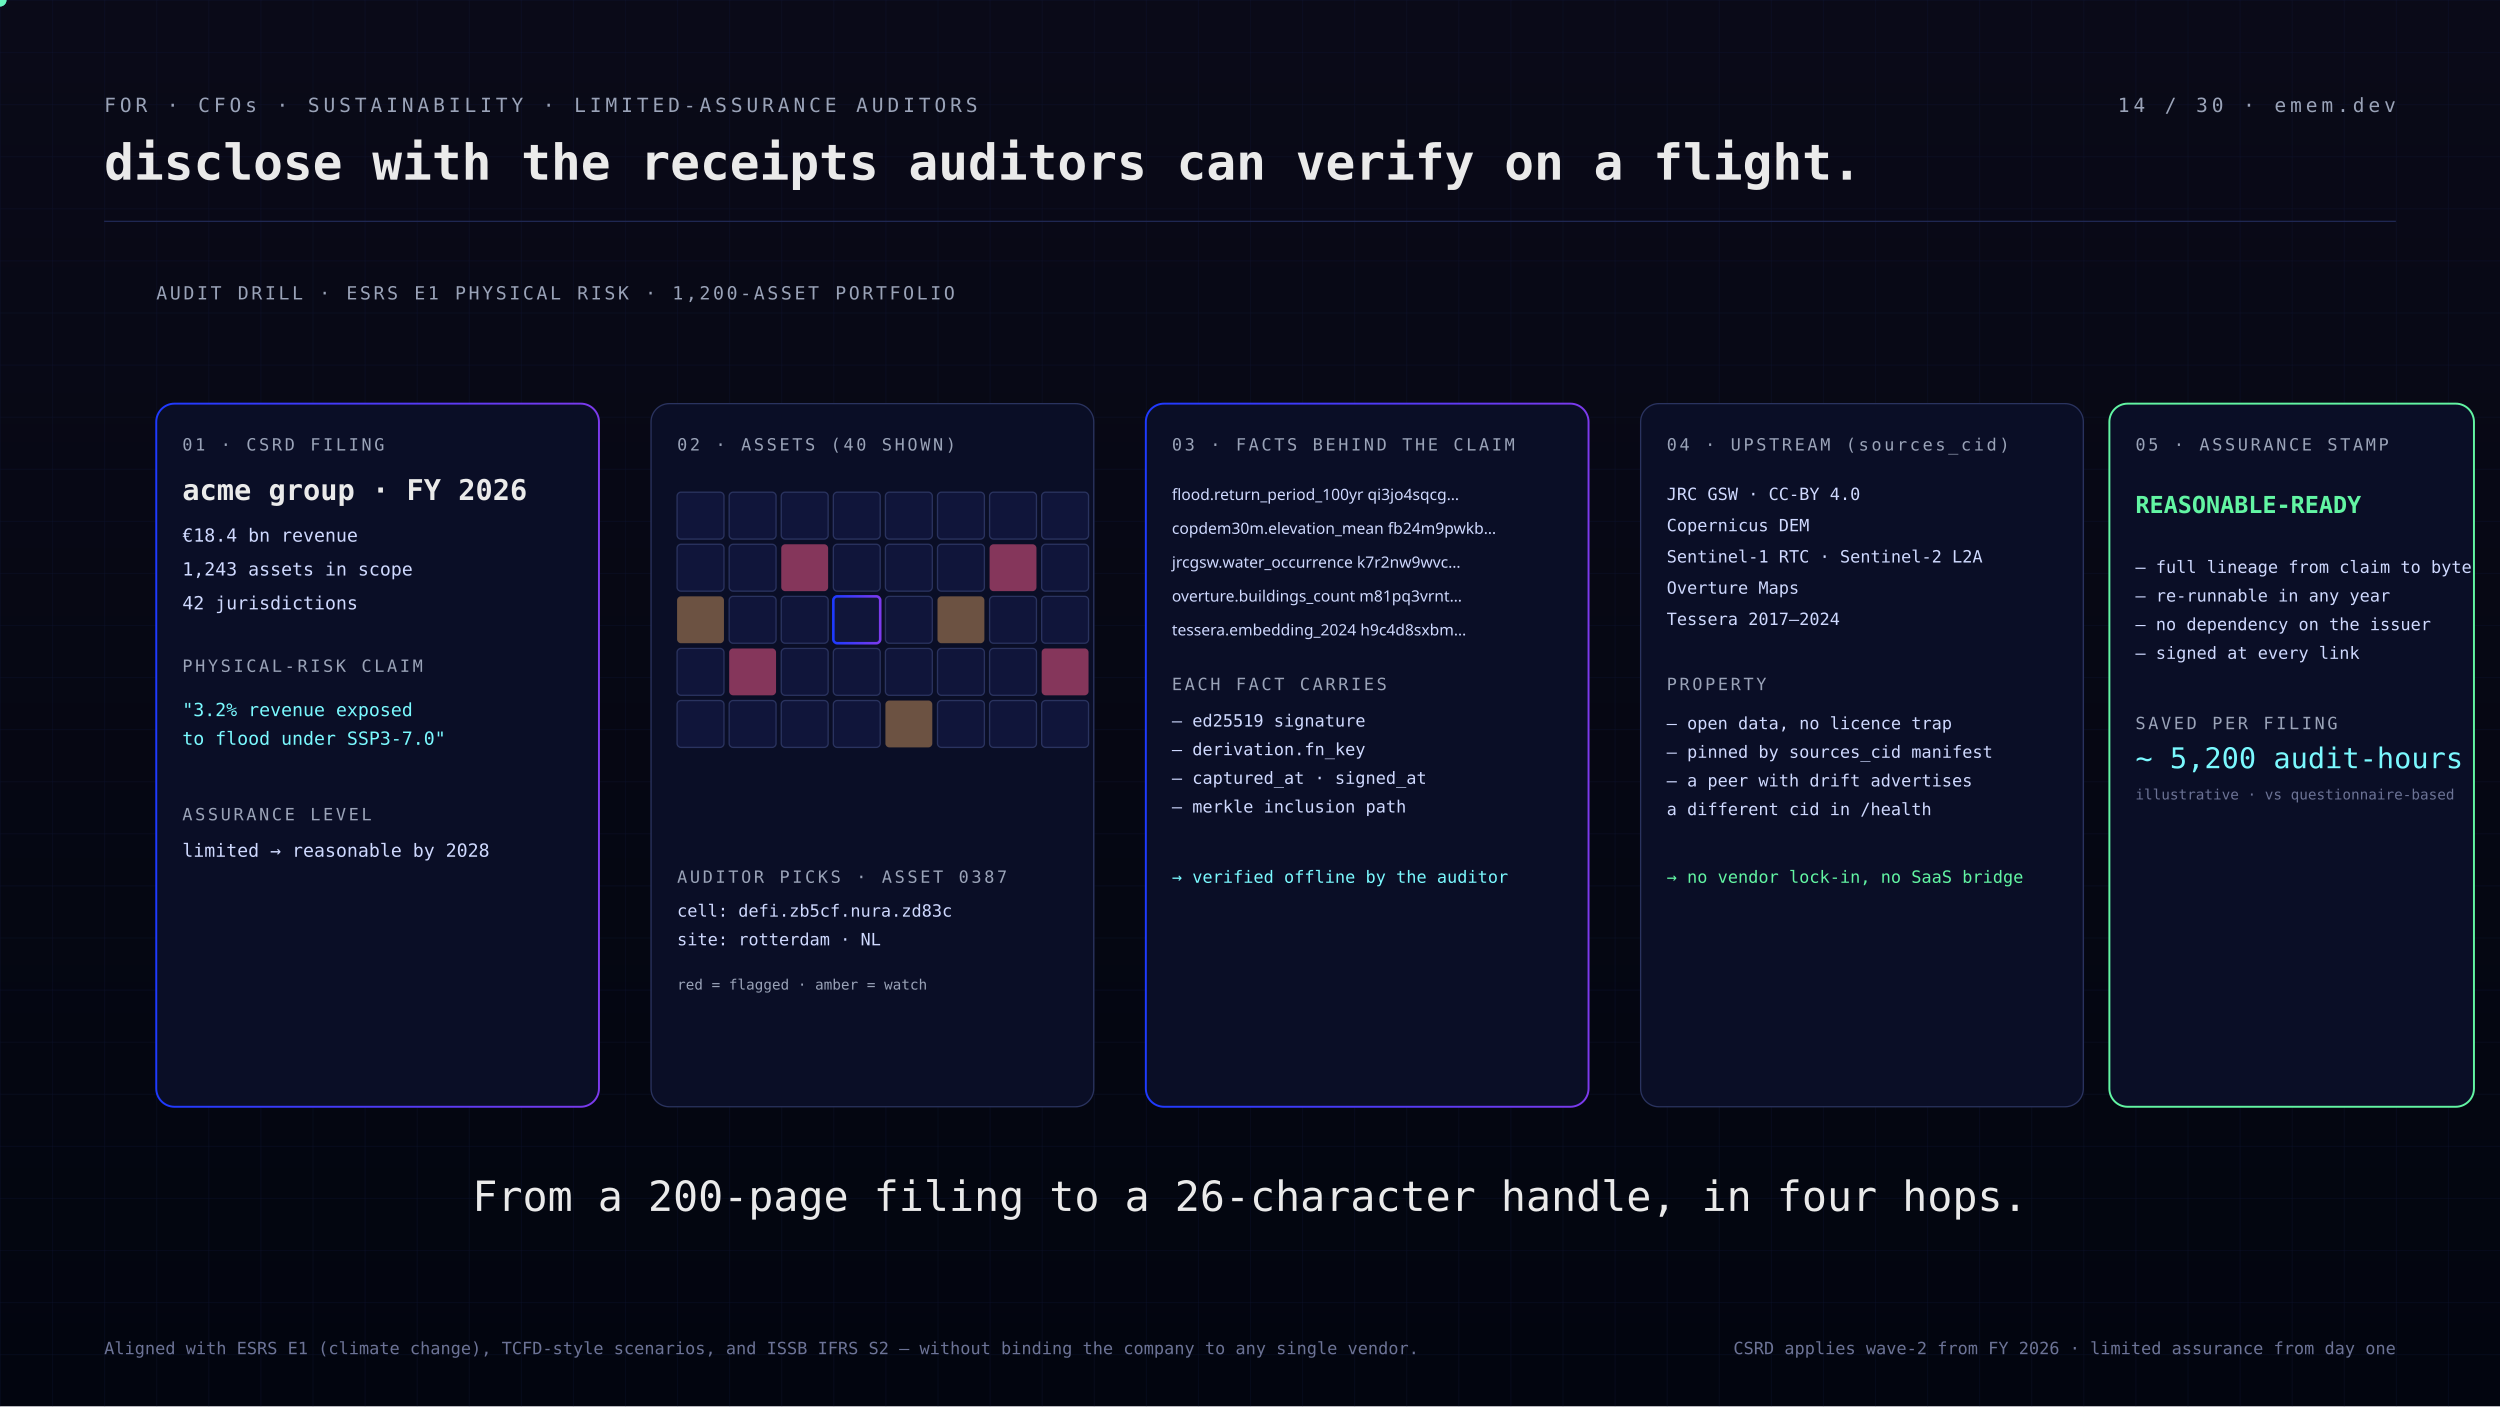
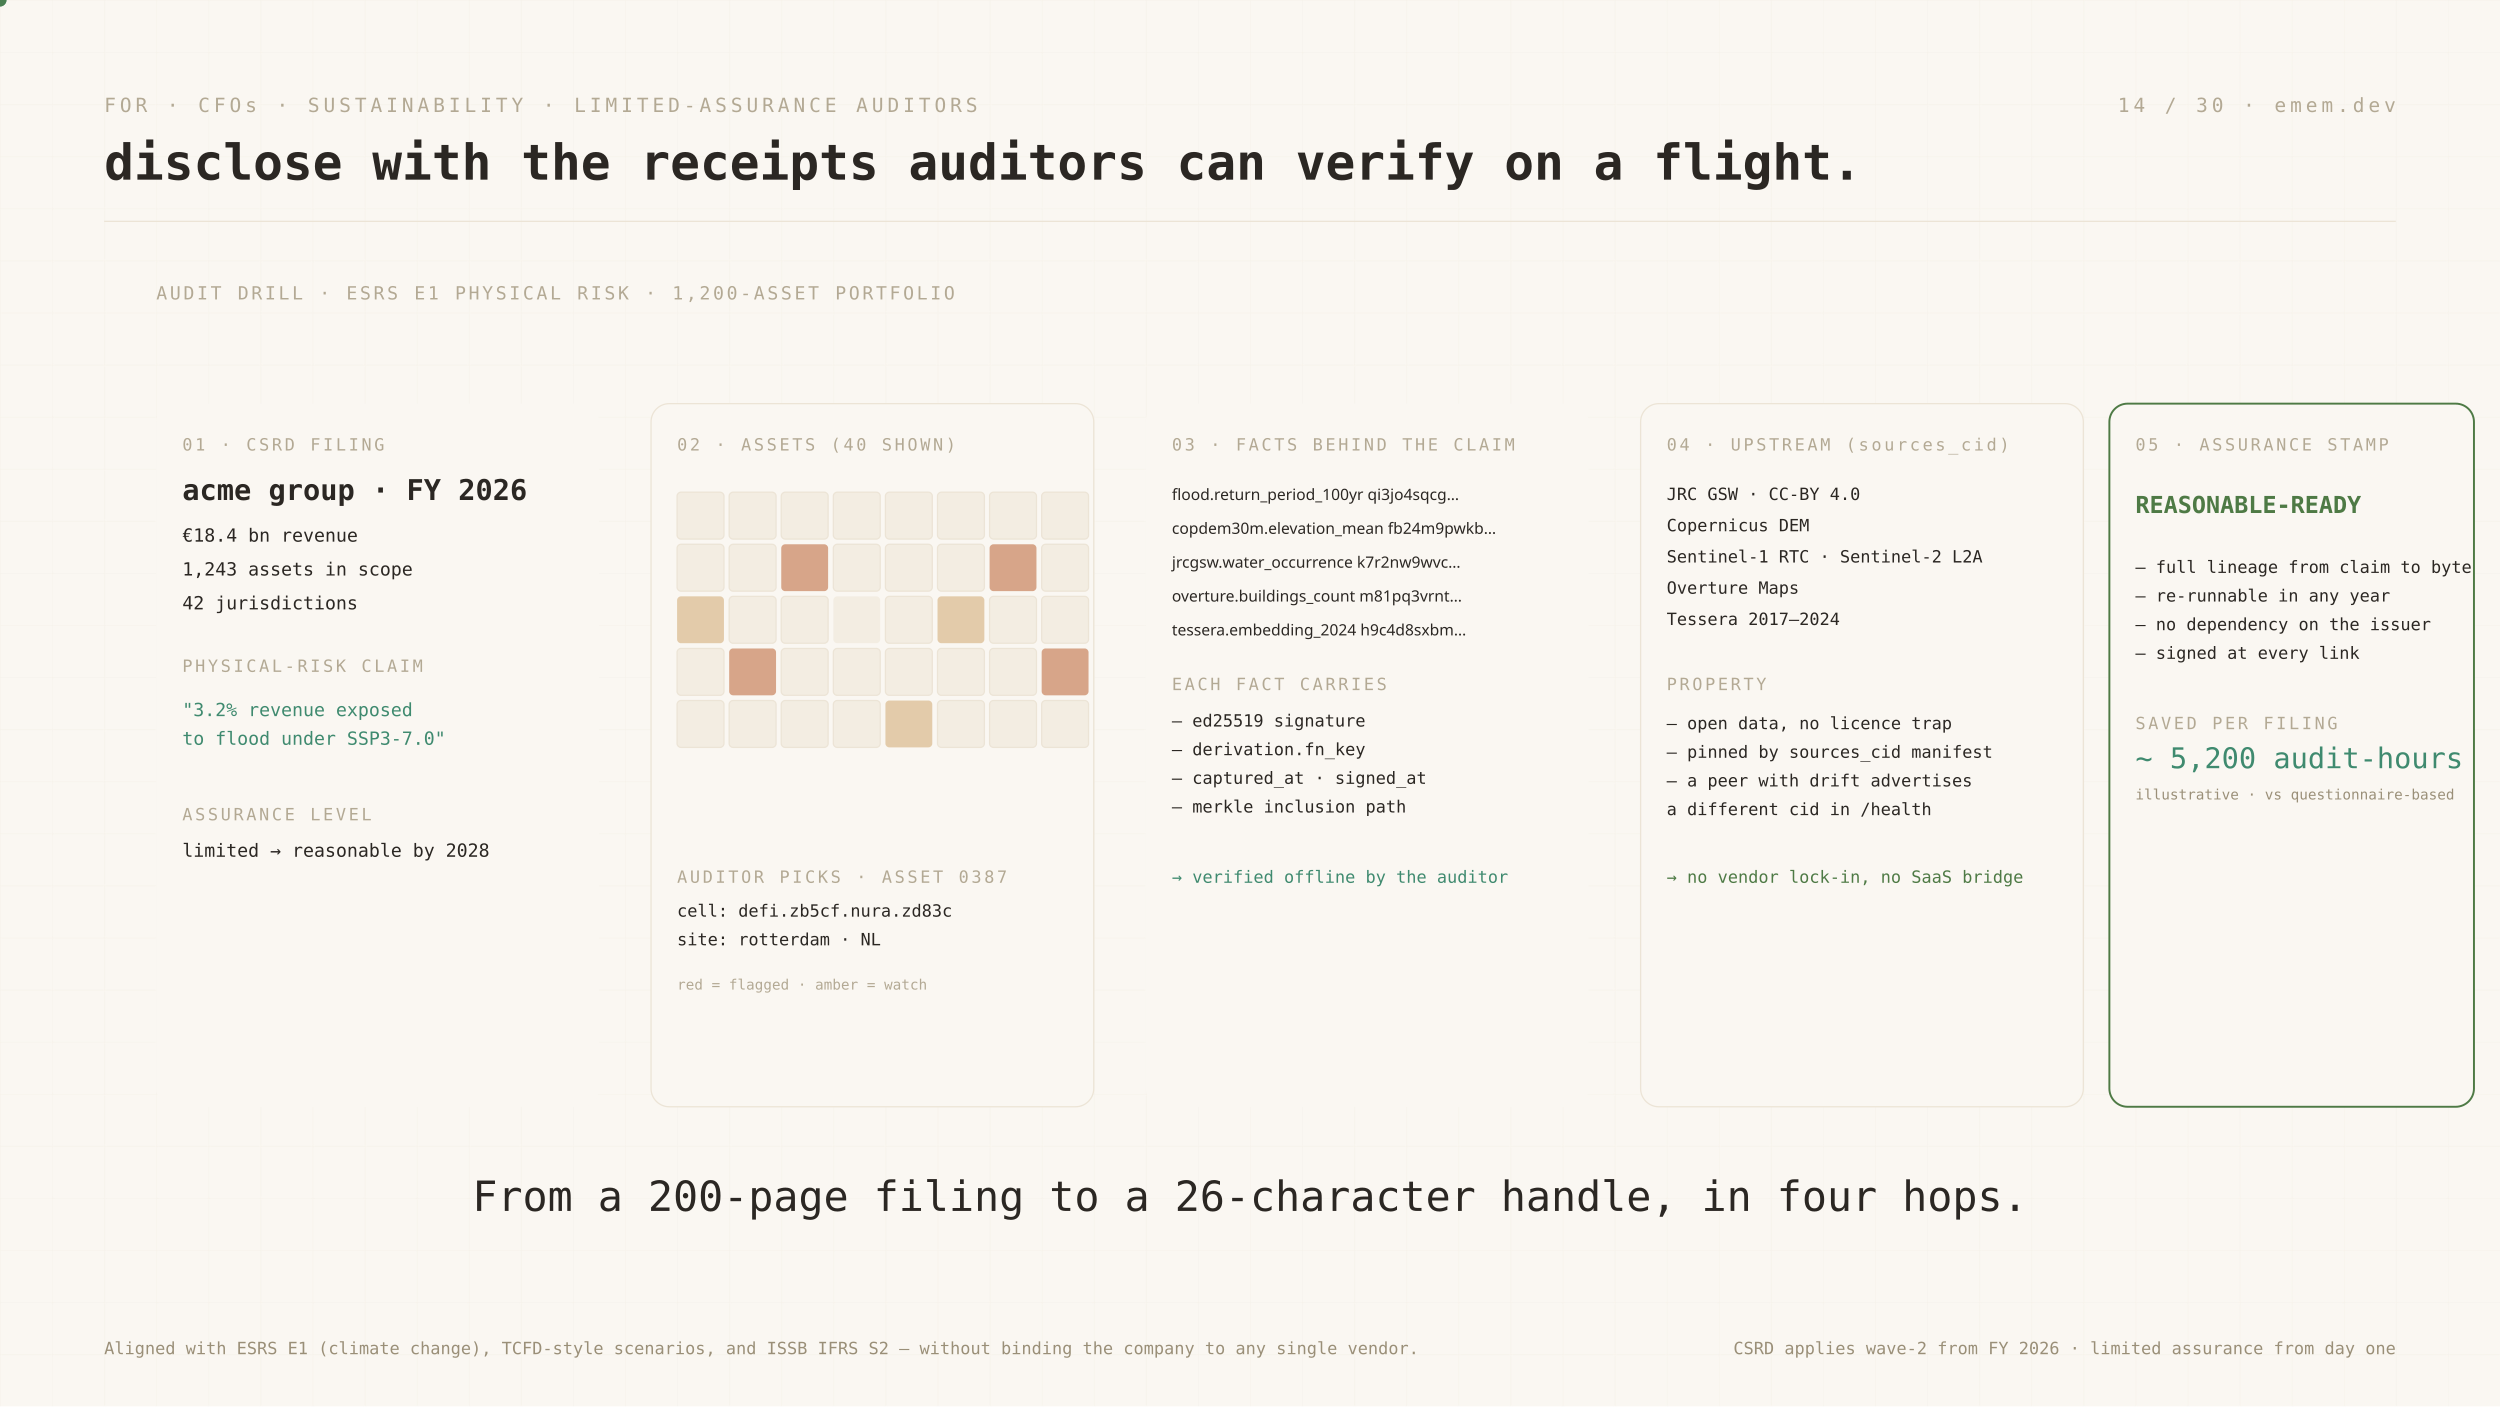
<svg xmlns="http://www.w3.org/2000/svg" viewBox="0 0 1920 1080" width="1920" height="1080" font-family="ui-monospace, SF Mono, Menlo, Consolas, monospace" role="img" aria-label="CSRD/ESRS E1 climate disclosure: drill from filing to per-asset CIDs">
  <defs>
    <linearGradient id="bg" x1="0" y1="0" x2="0" y2="1">
-       <stop offset="0" stop-color="#0a0a18" />
-       <stop offset="1" stop-color="#02050f" />
+       <stop offset="0" stop-color="#faf7f2" />
+       <stop offset="1" stop-color="#faf7f2" />
    </linearGradient>
    <linearGradient id="acc" x1="0" y1="0" x2="1" y2="0">
-       <stop offset="0" stop-color="#1e3aff" />
-       <stop offset="1" stop-color="#7c3aed" />
+       <stop offset="0" stop-color="#5b7d4d" />
+       <stop offset="1" stop-color="#8a6d3f" />
    </linearGradient>
    <pattern id="grid" width="40" height="40" patternUnits="userSpaceOnUse">
-       <path d="M40 0 L0 0 0 40" fill="none" stroke="#101637" stroke-width="0.6" />
+       <path d="M40 0 L0 0 0 40" fill="none" stroke="#f3ede2" stroke-width="0.6" />
    </pattern>
  </defs>
  <rect width="1920" height="1080" fill="url(#bg)" />
  <rect width="1920" height="1080" fill="url(#grid)" opacity="0.7" />
-   <text x="80" y="86" font-size="15" fill="#9aa3b8" letter-spacing="3">FOR · CFOs · SUSTAINABILITY · LIMITED-ASSURANCE AUDITORS</text>
-   <text x="80" y="138" font-size="38" fill="#eaeaea" font-weight="700">disclose with the receipts auditors can verify on a flight.</text>
-   <text x="1840" y="86" text-anchor="end" font-size="15" fill="#9aa3b8" letter-spacing="3">14 / 30 · emem.dev</text>
-   <line x1="80" y1="170" x2="1840" y2="170" stroke="#1f2752" />
+   <text x="80" y="86" font-size="15" fill="#b3a994" letter-spacing="3">FOR · CFOs · SUSTAINABILITY · LIMITED-ASSURANCE AUDITORS</text>
+   <text x="80" y="138" font-size="38" fill="#2b2723" font-weight="700">disclose with the receipts auditors can verify on a flight.</text>
+   <text x="1840" y="86" text-anchor="end" font-size="15" fill="#b3a994" letter-spacing="3">14 / 30 · emem.dev</text>
+   <line x1="80" y1="170" x2="1840" y2="170" stroke="#ece4d6" />
  <g transform="translate(120,230)">
-     <text x="0" y="0" font-size="14" fill="#9aa3b8" letter-spacing="2">AUDIT DRILL · ESRS E1 PHYSICAL RISK · 1,200-ASSET PORTFOLIO</text>
+     <text x="0" y="0" font-size="14" fill="#b3a994" letter-spacing="2">AUDIT DRILL · ESRS E1 PHYSICAL RISK · 1,200-ASSET PORTFOLIO</text>
    <g font-size="14">
      <g transform="translate(0,80)">
-         <rect width="340" height="540" rx="14" fill="#0a0e26" stroke="url(#acc)" stroke-width="1.5" />
-         <text x="20" y="36" font-size="13" fill="#9aa3b8" letter-spacing="2">01 · CSRD FILING</text>
-         <text x="20" y="74" font-size="22" fill="#eaeaea" font-weight="700">acme group · FY 2026</text>
-         <text x="20" y="106" fill="#cfd9ff">€18.4 bn revenue</text>
-         <text x="20" y="132" fill="#cfd9ff">1,243 assets in scope</text>
-         <text x="20" y="158" fill="#cfd9ff">42 jurisdictions</text>
-         <text x="20" y="206" font-size="13" fill="#9aa3b8" letter-spacing="2">PHYSICAL-RISK CLAIM</text>
-         <text x="20" y="240" fill="#7af9ff">"3.2% revenue exposed</text>
-         <text x="20" y="262" fill="#7af9ff">to flood under SSP3-7.0"</text>
-         <text x="20" y="320" font-size="13" fill="#9aa3b8" letter-spacing="2">ASSURANCE LEVEL</text>
-         <text x="20" y="348" fill="#cfd9ff">limited → reasonable by 2028</text>
+         <rect width="340" height="540" rx="14" fill="#faf7f2" stroke="url(#7c756a)" stroke-width="1.5" />
+         <text x="20" y="36" font-size="13" fill="#b3a994" letter-spacing="2">01 · CSRD FILING</text>
+         <text x="20" y="74" font-size="22" fill="#2b2723" font-weight="700">acme group · FY 2026</text>
+         <text x="20" y="106" fill="#2b2723">€18.4 bn revenue</text>
+         <text x="20" y="132" fill="#2b2723">1,243 assets in scope</text>
+         <text x="20" y="158" fill="#2b2723">42 jurisdictions</text>
+         <text x="20" y="206" font-size="13" fill="#b3a994" letter-spacing="2">PHYSICAL-RISK CLAIM</text>
+         <text x="20" y="240" fill="#3f8a6f">"3.2% revenue exposed</text>
+         <text x="20" y="262" fill="#3f8a6f">to flood under SSP3-7.0"</text>
+         <text x="20" y="320" font-size="13" fill="#b3a994" letter-spacing="2">ASSURANCE LEVEL</text>
+         <text x="20" y="348" fill="#2b2723">limited → reasonable by 2028</text>
      </g>
      <g transform="translate(380,80)">
-         <rect width="340" height="540" rx="14" fill="#0a0e26" stroke="#2a335f" />
-         <text x="20" y="36" font-size="13" fill="#9aa3b8" letter-spacing="2">02 · ASSETS (40 SHOWN)</text>
-         <g font-size="11" fill="#cfd9ff" font-family="ui-monospace">
+         <rect width="340" height="540" rx="14" fill="#faf7f2" stroke="#ece4d6" />
+         <text x="20" y="36" font-size="13" fill="#b3a994" letter-spacing="2">02 · ASSETS (40 SHOWN)</text>
+         <g font-size="11" fill="#2b2723" font-family="ui-monospace">
          <g transform="translate(20,68)">
            <g>
-               <rect width="36" height="36" rx="3" fill="#10153a" stroke="#2a335f" />
-               <rect x="40" width="36" height="36" rx="3" fill="#10153a" stroke="#2a335f" />
-               <rect x="80" width="36" height="36" rx="3" fill="#10153a" stroke="#2a335f" />
-               <rect x="120" width="36" height="36" rx="3" fill="#10153a" stroke="#2a335f" />
-               <rect x="160" width="36" height="36" rx="3" fill="#10153a" stroke="#2a335f" />
-               <rect x="200" width="36" height="36" rx="3" fill="#10153a" stroke="#2a335f" />
-               <rect x="240" width="36" height="36" rx="3" fill="#10153a" stroke="#2a335f" />
-               <rect x="280" width="36" height="36" rx="3" fill="#10153a" stroke="#2a335f" />
+               <rect width="36" height="36" rx="3" fill="#f3ede2" stroke="#ece4d6" />
+               <rect x="40" width="36" height="36" rx="3" fill="#f3ede2" stroke="#ece4d6" />
+               <rect x="80" width="36" height="36" rx="3" fill="#f3ede2" stroke="#ece4d6" />
+               <rect x="120" width="36" height="36" rx="3" fill="#f3ede2" stroke="#ece4d6" />
+               <rect x="160" width="36" height="36" rx="3" fill="#f3ede2" stroke="#ece4d6" />
+               <rect x="200" width="36" height="36" rx="3" fill="#f3ede2" stroke="#ece4d6" />
+               <rect x="240" width="36" height="36" rx="3" fill="#f3ede2" stroke="#ece4d6" />
+               <rect x="280" width="36" height="36" rx="3" fill="#f3ede2" stroke="#ece4d6" />
            </g>
            <g transform="translate(0,40)">
-               <rect width="36" height="36" rx="3" fill="#10153a" stroke="#2a335f" />
-               <rect x="40" width="36" height="36" rx="3" fill="#10153a" stroke="#2a335f" />
-               <rect x="80" width="36" height="36" rx="3" fill="#ff5d8f" opacity="0.5" />
-               <rect x="120" width="36" height="36" rx="3" fill="#10153a" stroke="#2a335f" />
-               <rect x="160" width="36" height="36" rx="3" fill="#10153a" stroke="#2a335f" />
-               <rect x="200" width="36" height="36" rx="3" fill="#10153a" stroke="#2a335f" />
-               <rect x="240" width="36" height="36" rx="3" fill="#ff5d8f" opacity="0.5" />
-               <rect x="280" width="36" height="36" rx="3" fill="#10153a" stroke="#2a335f" />
+               <rect width="36" height="36" rx="3" fill="#f3ede2" stroke="#ece4d6" />
+               <rect x="40" width="36" height="36" rx="3" fill="#f3ede2" stroke="#ece4d6" />
+               <rect x="80" width="36" height="36" rx="3" fill="#b3541f" opacity="0.5" />
+               <rect x="120" width="36" height="36" rx="3" fill="#f3ede2" stroke="#ece4d6" />
+               <rect x="160" width="36" height="36" rx="3" fill="#f3ede2" stroke="#ece4d6" />
+               <rect x="200" width="36" height="36" rx="3" fill="#f3ede2" stroke="#ece4d6" />
+               <rect x="240" width="36" height="36" rx="3" fill="#b3541f" opacity="0.5" />
+               <rect x="280" width="36" height="36" rx="3" fill="#f3ede2" stroke="#ece4d6" />
            </g>
            <g transform="translate(0,80)">
-               <rect width="36" height="36" rx="3" fill="#ffb86b" opacity="0.4" />
-               <rect x="40" width="36" height="36" rx="3" fill="#10153a" stroke="#2a335f" />
-               <rect x="80" width="36" height="36" rx="3" fill="#10153a" stroke="#2a335f" />
-               <rect x="120" width="36" height="36" rx="3" fill="#10153a" stroke="url(#acc)" stroke-width="2" />
-               <rect x="160" width="36" height="36" rx="3" fill="#10153a" stroke="#2a335f" />
-               <rect x="200" width="36" height="36" rx="3" fill="#ffb86b" opacity="0.4" />
-               <rect x="240" width="36" height="36" rx="3" fill="#10153a" stroke="#2a335f" />
-               <rect x="280" width="36" height="36" rx="3" fill="#10153a" stroke="#2a335f" />
+               <rect width="36" height="36" rx="3" fill="#c08a3f" opacity="0.4" />
+               <rect x="40" width="36" height="36" rx="3" fill="#f3ede2" stroke="#ece4d6" />
+               <rect x="80" width="36" height="36" rx="3" fill="#f3ede2" stroke="#ece4d6" />
+               <rect x="120" width="36" height="36" rx="3" fill="#f3ede2" stroke="url(#7c756a)" stroke-width="2" />
+               <rect x="160" width="36" height="36" rx="3" fill="#f3ede2" stroke="#ece4d6" />
+               <rect x="200" width="36" height="36" rx="3" fill="#c08a3f" opacity="0.4" />
+               <rect x="240" width="36" height="36" rx="3" fill="#f3ede2" stroke="#ece4d6" />
+               <rect x="280" width="36" height="36" rx="3" fill="#f3ede2" stroke="#ece4d6" />
            </g>
            <g transform="translate(0,120)">
-               <rect width="36" height="36" rx="3" fill="#10153a" stroke="#2a335f" />
-               <rect x="40" width="36" height="36" rx="3" fill="#ff5d8f" opacity="0.5" />
-               <rect x="80" width="36" height="36" rx="3" fill="#10153a" stroke="#2a335f" />
-               <rect x="120" width="36" height="36" rx="3" fill="#10153a" stroke="#2a335f" />
-               <rect x="160" width="36" height="36" rx="3" fill="#10153a" stroke="#2a335f" />
-               <rect x="200" width="36" height="36" rx="3" fill="#10153a" stroke="#2a335f" />
-               <rect x="240" width="36" height="36" rx="3" fill="#10153a" stroke="#2a335f" />
-               <rect x="280" width="36" height="36" rx="3" fill="#ff5d8f" opacity="0.5" />
+               <rect width="36" height="36" rx="3" fill="#f3ede2" stroke="#ece4d6" />
+               <rect x="40" width="36" height="36" rx="3" fill="#b3541f" opacity="0.5" />
+               <rect x="80" width="36" height="36" rx="3" fill="#f3ede2" stroke="#ece4d6" />
+               <rect x="120" width="36" height="36" rx="3" fill="#f3ede2" stroke="#ece4d6" />
+               <rect x="160" width="36" height="36" rx="3" fill="#f3ede2" stroke="#ece4d6" />
+               <rect x="200" width="36" height="36" rx="3" fill="#f3ede2" stroke="#ece4d6" />
+               <rect x="240" width="36" height="36" rx="3" fill="#f3ede2" stroke="#ece4d6" />
+               <rect x="280" width="36" height="36" rx="3" fill="#b3541f" opacity="0.5" />
            </g>
            <g transform="translate(0,160)">
-               <rect width="36" height="36" rx="3" fill="#10153a" stroke="#2a335f" />
-               <rect x="40" width="36" height="36" rx="3" fill="#10153a" stroke="#2a335f" />
-               <rect x="80" width="36" height="36" rx="3" fill="#10153a" stroke="#2a335f" />
-               <rect x="120" width="36" height="36" rx="3" fill="#10153a" stroke="#2a335f" />
-               <rect x="160" width="36" height="36" rx="3" fill="#ffb86b" opacity="0.4" />
-               <rect x="200" width="36" height="36" rx="3" fill="#10153a" stroke="#2a335f" />
-               <rect x="240" width="36" height="36" rx="3" fill="#10153a" stroke="#2a335f" />
-               <rect x="280" width="36" height="36" rx="3" fill="#10153a" stroke="#2a335f" />
+               <rect width="36" height="36" rx="3" fill="#f3ede2" stroke="#ece4d6" />
+               <rect x="40" width="36" height="36" rx="3" fill="#f3ede2" stroke="#ece4d6" />
+               <rect x="80" width="36" height="36" rx="3" fill="#f3ede2" stroke="#ece4d6" />
+               <rect x="120" width="36" height="36" rx="3" fill="#f3ede2" stroke="#ece4d6" />
+               <rect x="160" width="36" height="36" rx="3" fill="#c08a3f" opacity="0.4" />
+               <rect x="200" width="36" height="36" rx="3" fill="#f3ede2" stroke="#ece4d6" />
+               <rect x="240" width="36" height="36" rx="3" fill="#f3ede2" stroke="#ece4d6" />
+               <rect x="280" width="36" height="36" rx="3" fill="#f3ede2" stroke="#ece4d6" />
            </g>
          </g>
        </g>
-         <text x="20" y="368" font-size="13" fill="#9aa3b8" letter-spacing="2">AUDITOR PICKS · ASSET 0387</text>
-         <text x="20" y="394" font-size="13" fill="#cfd9ff">cell: defi.zb5cf.nura.zd83c</text>
-         <text x="20" y="416" font-size="13" fill="#cfd9ff">site: rotterdam · NL</text>
-         <text x="20" y="450" font-size="11" fill="#9aa3b8">red = flagged · amber = watch</text>
+         <text x="20" y="368" font-size="13" fill="#b3a994" letter-spacing="2">AUDITOR PICKS · ASSET 0387</text>
+         <text x="20" y="394" font-size="13" fill="#2b2723">cell: defi.zb5cf.nura.zd83c</text>
+         <text x="20" y="416" font-size="13" fill="#2b2723">site: rotterdam · NL</text>
+         <text x="20" y="450" font-size="11" fill="#b3a994">red = flagged · amber = watch</text>
      </g>
      <g transform="translate(760,80)">
-         <rect width="340" height="540" rx="14" fill="#0a0e26" stroke="url(#acc)" stroke-width="1.5" />
-         <text x="20" y="36" font-size="13" fill="#9aa3b8" letter-spacing="2">03 · FACTS BEHIND THE CLAIM</text>
-         <g font-family="ui-monospace" font-size="12" fill="#cfd9ff">
+         <rect width="340" height="540" rx="14" fill="#faf7f2" stroke="url(#7c756a)" stroke-width="1.5" />
+         <text x="20" y="36" font-size="13" fill="#b3a994" letter-spacing="2">03 · FACTS BEHIND THE CLAIM</text>
+         <g font-family="ui-monospace" font-size="12" fill="#2b2723">
          <text x="20" y="74">flood.return_period_100yr  qi3jo4sqcg…</text>
          <text x="20" y="100">copdem30m.elevation_mean  fb24m9pwkb…</text>
          <text x="20" y="126">jrcgsw.water_occurrence   k7r2nw9wvc…</text>
          <text x="20" y="152">overture.buildings_count  m81pq3vrnt…</text>
          <text x="20" y="178">tessera.embedding_2024    h9c4d8sxbm…</text>
        </g>
-         <text x="20" y="220" font-size="13" fill="#9aa3b8" letter-spacing="2">EACH FACT CARRIES</text>
-         <g font-size="13" fill="#cfd9ff">
+         <text x="20" y="220" font-size="13" fill="#b3a994" letter-spacing="2">EACH FACT CARRIES</text>
+         <g font-size="13" fill="#2b2723">
          <text x="20" y="248">— ed25519 signature</text>
          <text x="20" y="270">— derivation.fn_key</text>
          <text x="20" y="292">— captured_at · signed_at</text>
          <text x="20" y="314">— merkle inclusion path</text>
        </g>
-         <text x="20" y="368" font-size="13" fill="#7af9ff">→ verified offline by the auditor</text>
+         <text x="20" y="368" font-size="13" fill="#3f8a6f">→ verified offline by the auditor</text>
      </g>
      <g transform="translate(1140,80)">
-         <rect width="340" height="540" rx="14" fill="#0a0e26" stroke="#2a335f" />
-         <text x="20" y="36" font-size="13" fill="#9aa3b8" letter-spacing="2">04 · UPSTREAM (sources_cid)</text>
-         <g font-size="13" fill="#cfd9ff">
+         <rect width="340" height="540" rx="14" fill="#faf7f2" stroke="#ece4d6" />
+         <text x="20" y="36" font-size="13" fill="#b3a994" letter-spacing="2">04 · UPSTREAM (sources_cid)</text>
+         <g font-size="13" fill="#2b2723">
          <text x="20" y="74">JRC GSW · CC-BY 4.0</text>
          <text x="20" y="98">Copernicus DEM</text>
          <text x="20" y="122">Sentinel-1 RTC · Sentinel-2 L2A</text>
          <text x="20" y="146">Overture Maps</text>
          <text x="20" y="170">Tessera 2017–2024</text>
        </g>
-         <text x="20" y="220" font-size="13" fill="#9aa3b8" letter-spacing="2">PROPERTY</text>
-         <g font-size="13" fill="#cfd9ff">
+         <text x="20" y="220" font-size="13" fill="#b3a994" letter-spacing="2">PROPERTY</text>
+         <g font-size="13" fill="#2b2723">
          <text x="20" y="250">— open data, no licence trap</text>
          <text x="20" y="272">— pinned by sources_cid manifest</text>
          <text x="20" y="294">— a peer with drift advertises</text>
          <text x="20" y="316">  a different cid in /health</text>
        </g>
-         <text x="20" y="368" font-size="13" fill="#62f5a3">→ no vendor lock-in, no SaaS bridge</text>
+         <text x="20" y="368" font-size="13" fill="#4e7a45">→ no vendor lock-in, no SaaS bridge</text>
      </g>
      <g transform="translate(1500,80)">
-         <rect width="280" height="540" rx="14" fill="#0a0e26" stroke="#62f5a3" stroke-width="1.5" />
-         <text x="20" y="36" font-size="13" fill="#9aa3b8" letter-spacing="2">05 · ASSURANCE STAMP</text>
-         <text x="20" y="84" font-size="18" fill="#62f5a3" font-weight="700">REASONABLE-READY</text>
-         <g font-size="13" fill="#cfd9ff">
+         <rect width="280" height="540" rx="14" fill="#faf7f2" stroke="#4e7a45" stroke-width="1.5" />
+         <text x="20" y="36" font-size="13" fill="#b3a994" letter-spacing="2">05 · ASSURANCE STAMP</text>
+         <text x="20" y="84" font-size="18" fill="#4e7a45" font-weight="700">REASONABLE-READY</text>
+         <g font-size="13" fill="#2b2723">
          <text x="20" y="130">— full lineage from claim to byte</text>
          <text x="20" y="152">— re-runnable in any year</text>
          <text x="20" y="174">— no dependency on the issuer</text>
          <text x="20" y="196">— signed at every link</text>
        </g>
-         <text x="20" y="250" font-size="13" fill="#9aa3b8" letter-spacing="2">SAVED PER FILING</text>
-         <text x="20" y="280" font-size="22" fill="#7af9ff">~ 5,200 audit-hours</text>
-         <text x="20" y="304" font-size="11" fill="#6c7396">illustrative · vs questionnaire-based</text>
+         <text x="20" y="250" font-size="13" fill="#b3a994" letter-spacing="2">SAVED PER FILING</text>
+         <text x="20" y="280" font-size="22" fill="#3f8a6f">~ 5,200 audit-hours</text>
+         <text x="20" y="304" font-size="11" fill="#9a8f78">illustrative · vs questionnaire-based</text>
      </g>
    </g>
  </g>
  <g>
-     <circle r="5" fill="#7af9ff">
+     <circle r="5" fill="#3f8a6f">
      <animateMotion dur="6s" repeatCount="indefinite" path="M460 530 L500 530 L880 530 L1260 530 L1620 530" />
    </circle>
-     <circle r="5" fill="#62f5a3" opacity="0.7">
+     <circle r="5" fill="#4e7a45" opacity="0.7">
      <animateMotion dur="6s" begin="2s" repeatCount="indefinite" path="M460 530 L500 530 L880 530 L1260 530 L1620 530" />
    </circle>
  </g>
-   <text x="960" y="930" text-anchor="middle" font-size="32" fill="#eaeaea">From a 200-page filing to a 26-character handle, in four hops.</text>
-   <g transform="translate(80,1040)" font-size="13" fill="#6c7396">
+   <text x="960" y="930" text-anchor="middle" font-size="32" fill="#2b2723">From a 200-page filing to a 26-character handle, in four hops.</text>
+   <g transform="translate(80,1040)" font-size="13" fill="#9a8f78">
    <text x="0" y="0">Aligned with ESRS E1 (climate change), TCFD-style scenarios, and ISSB IFRS S2 — without binding the company to any single vendor.</text>
    <text x="1760" y="0" text-anchor="end">CSRD applies wave-2 from FY 2026 · limited assurance from day one</text>
  </g>
</svg>
